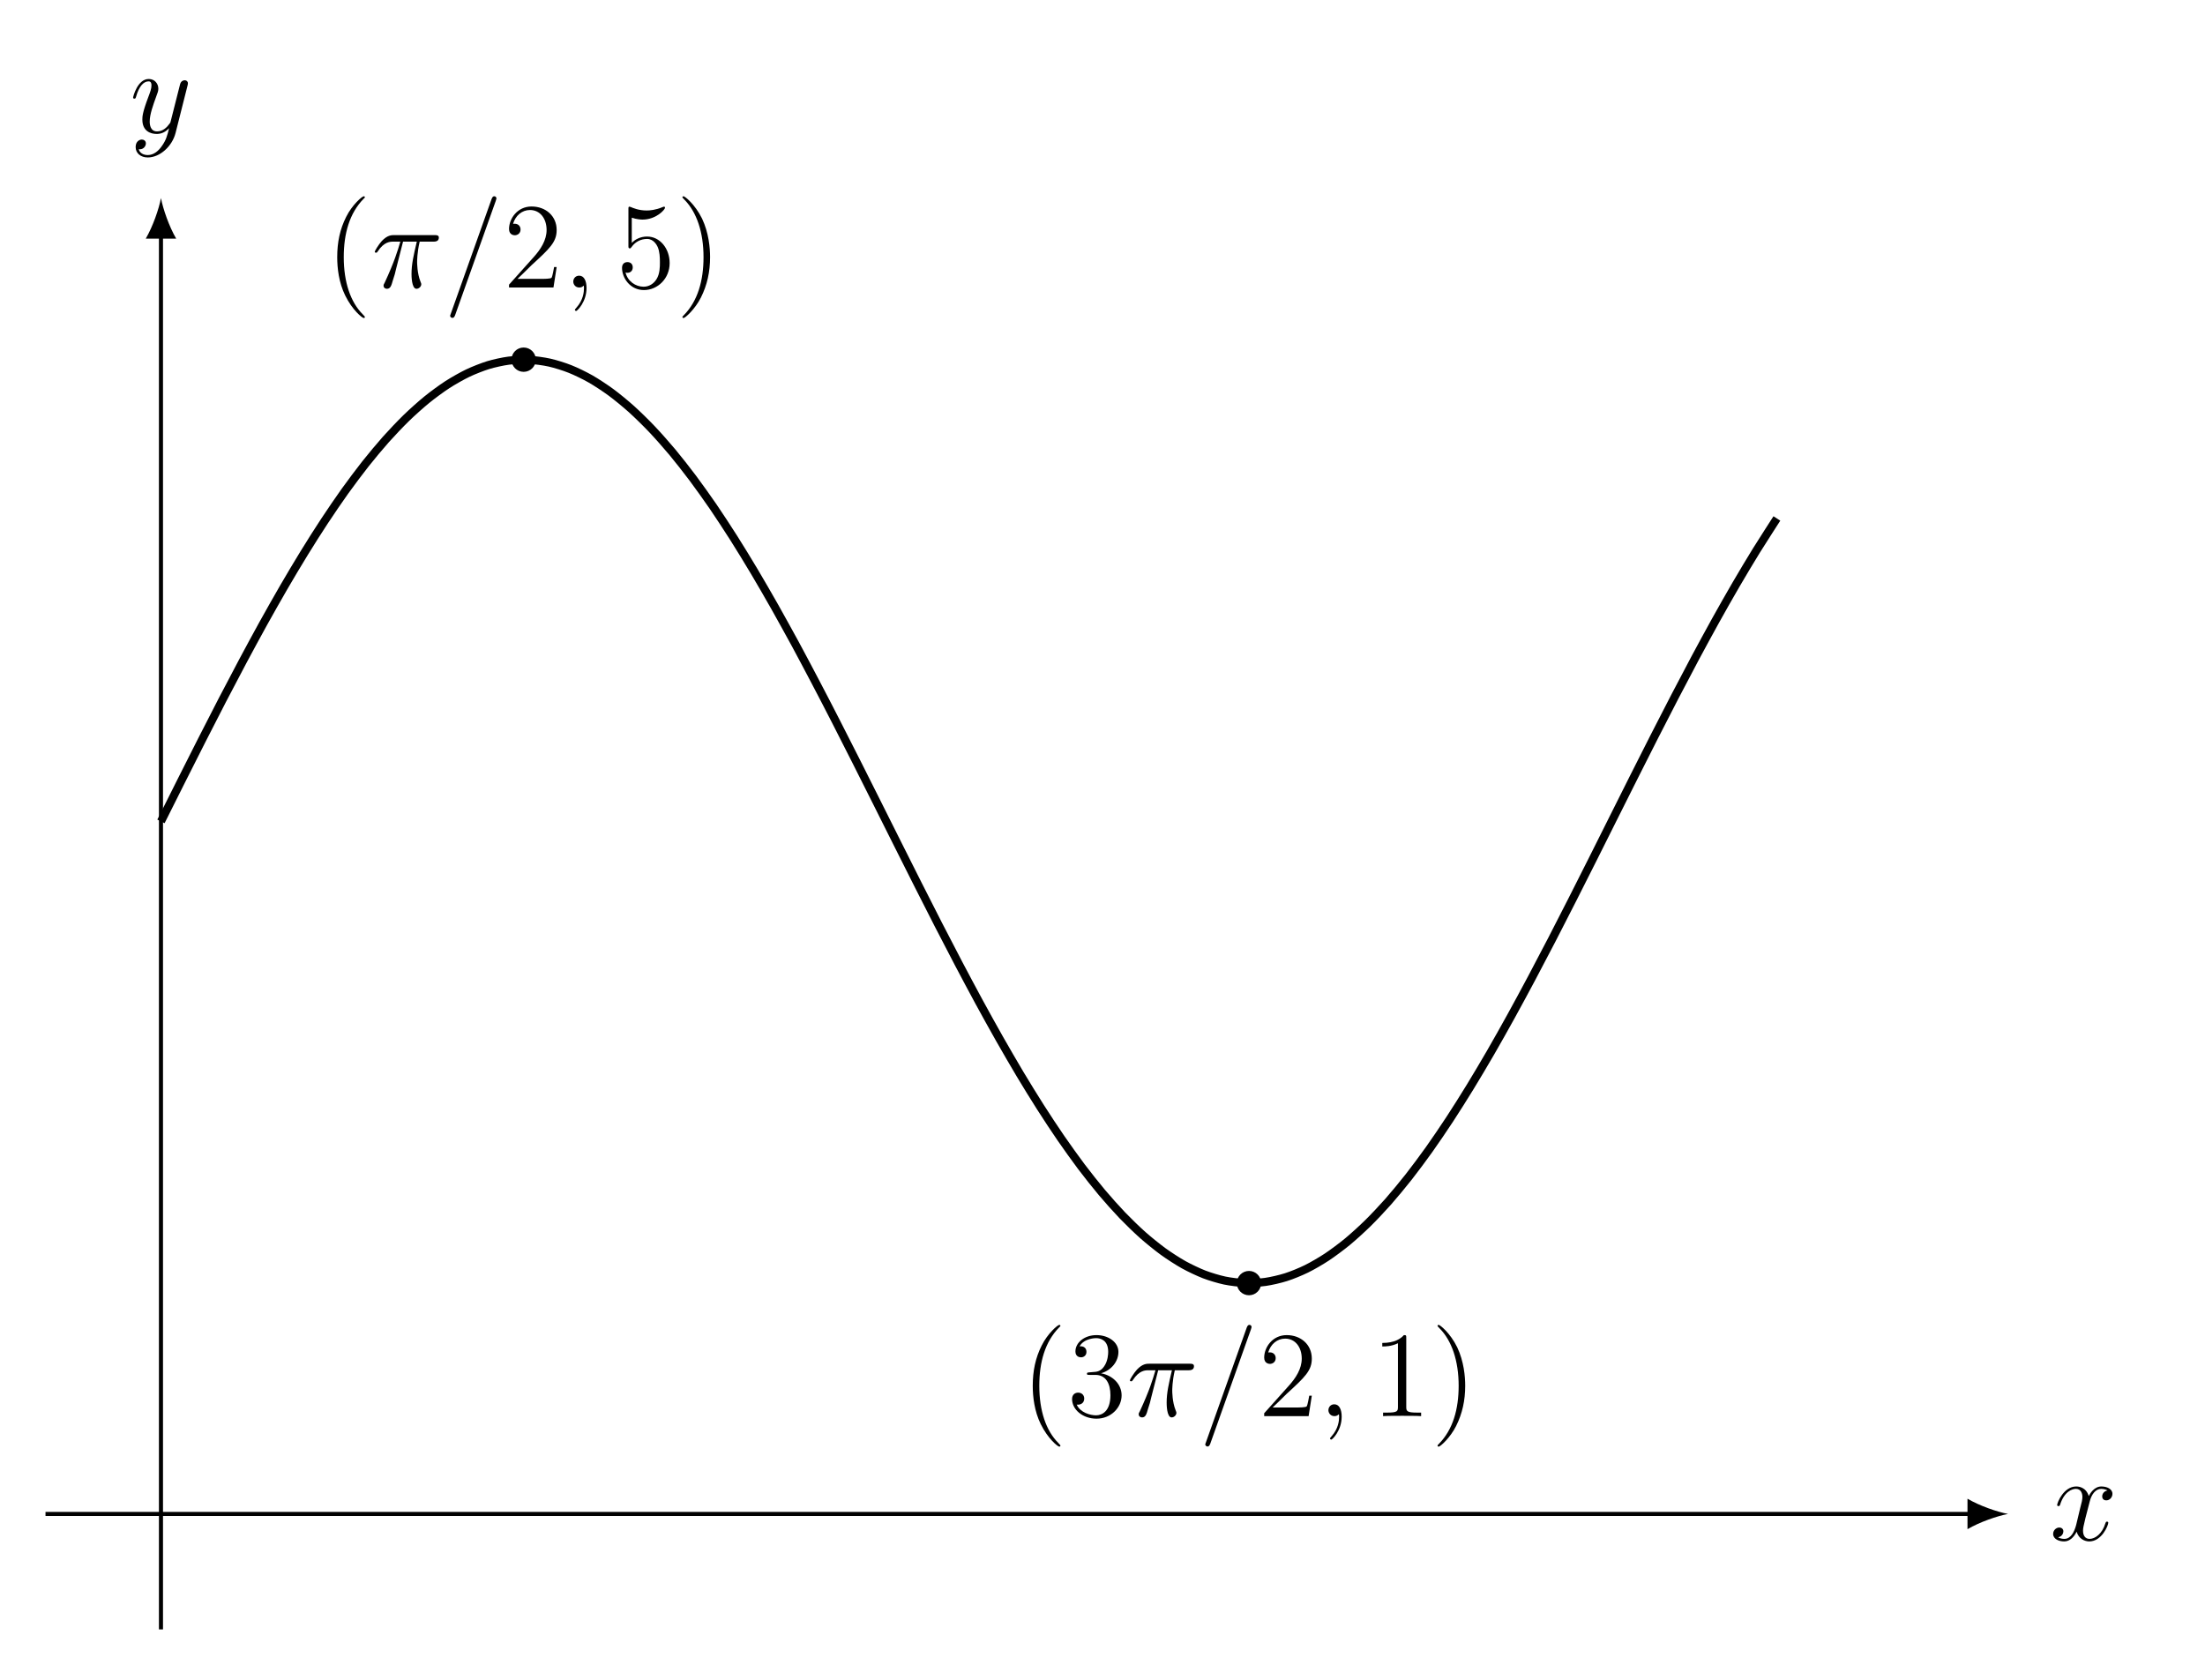
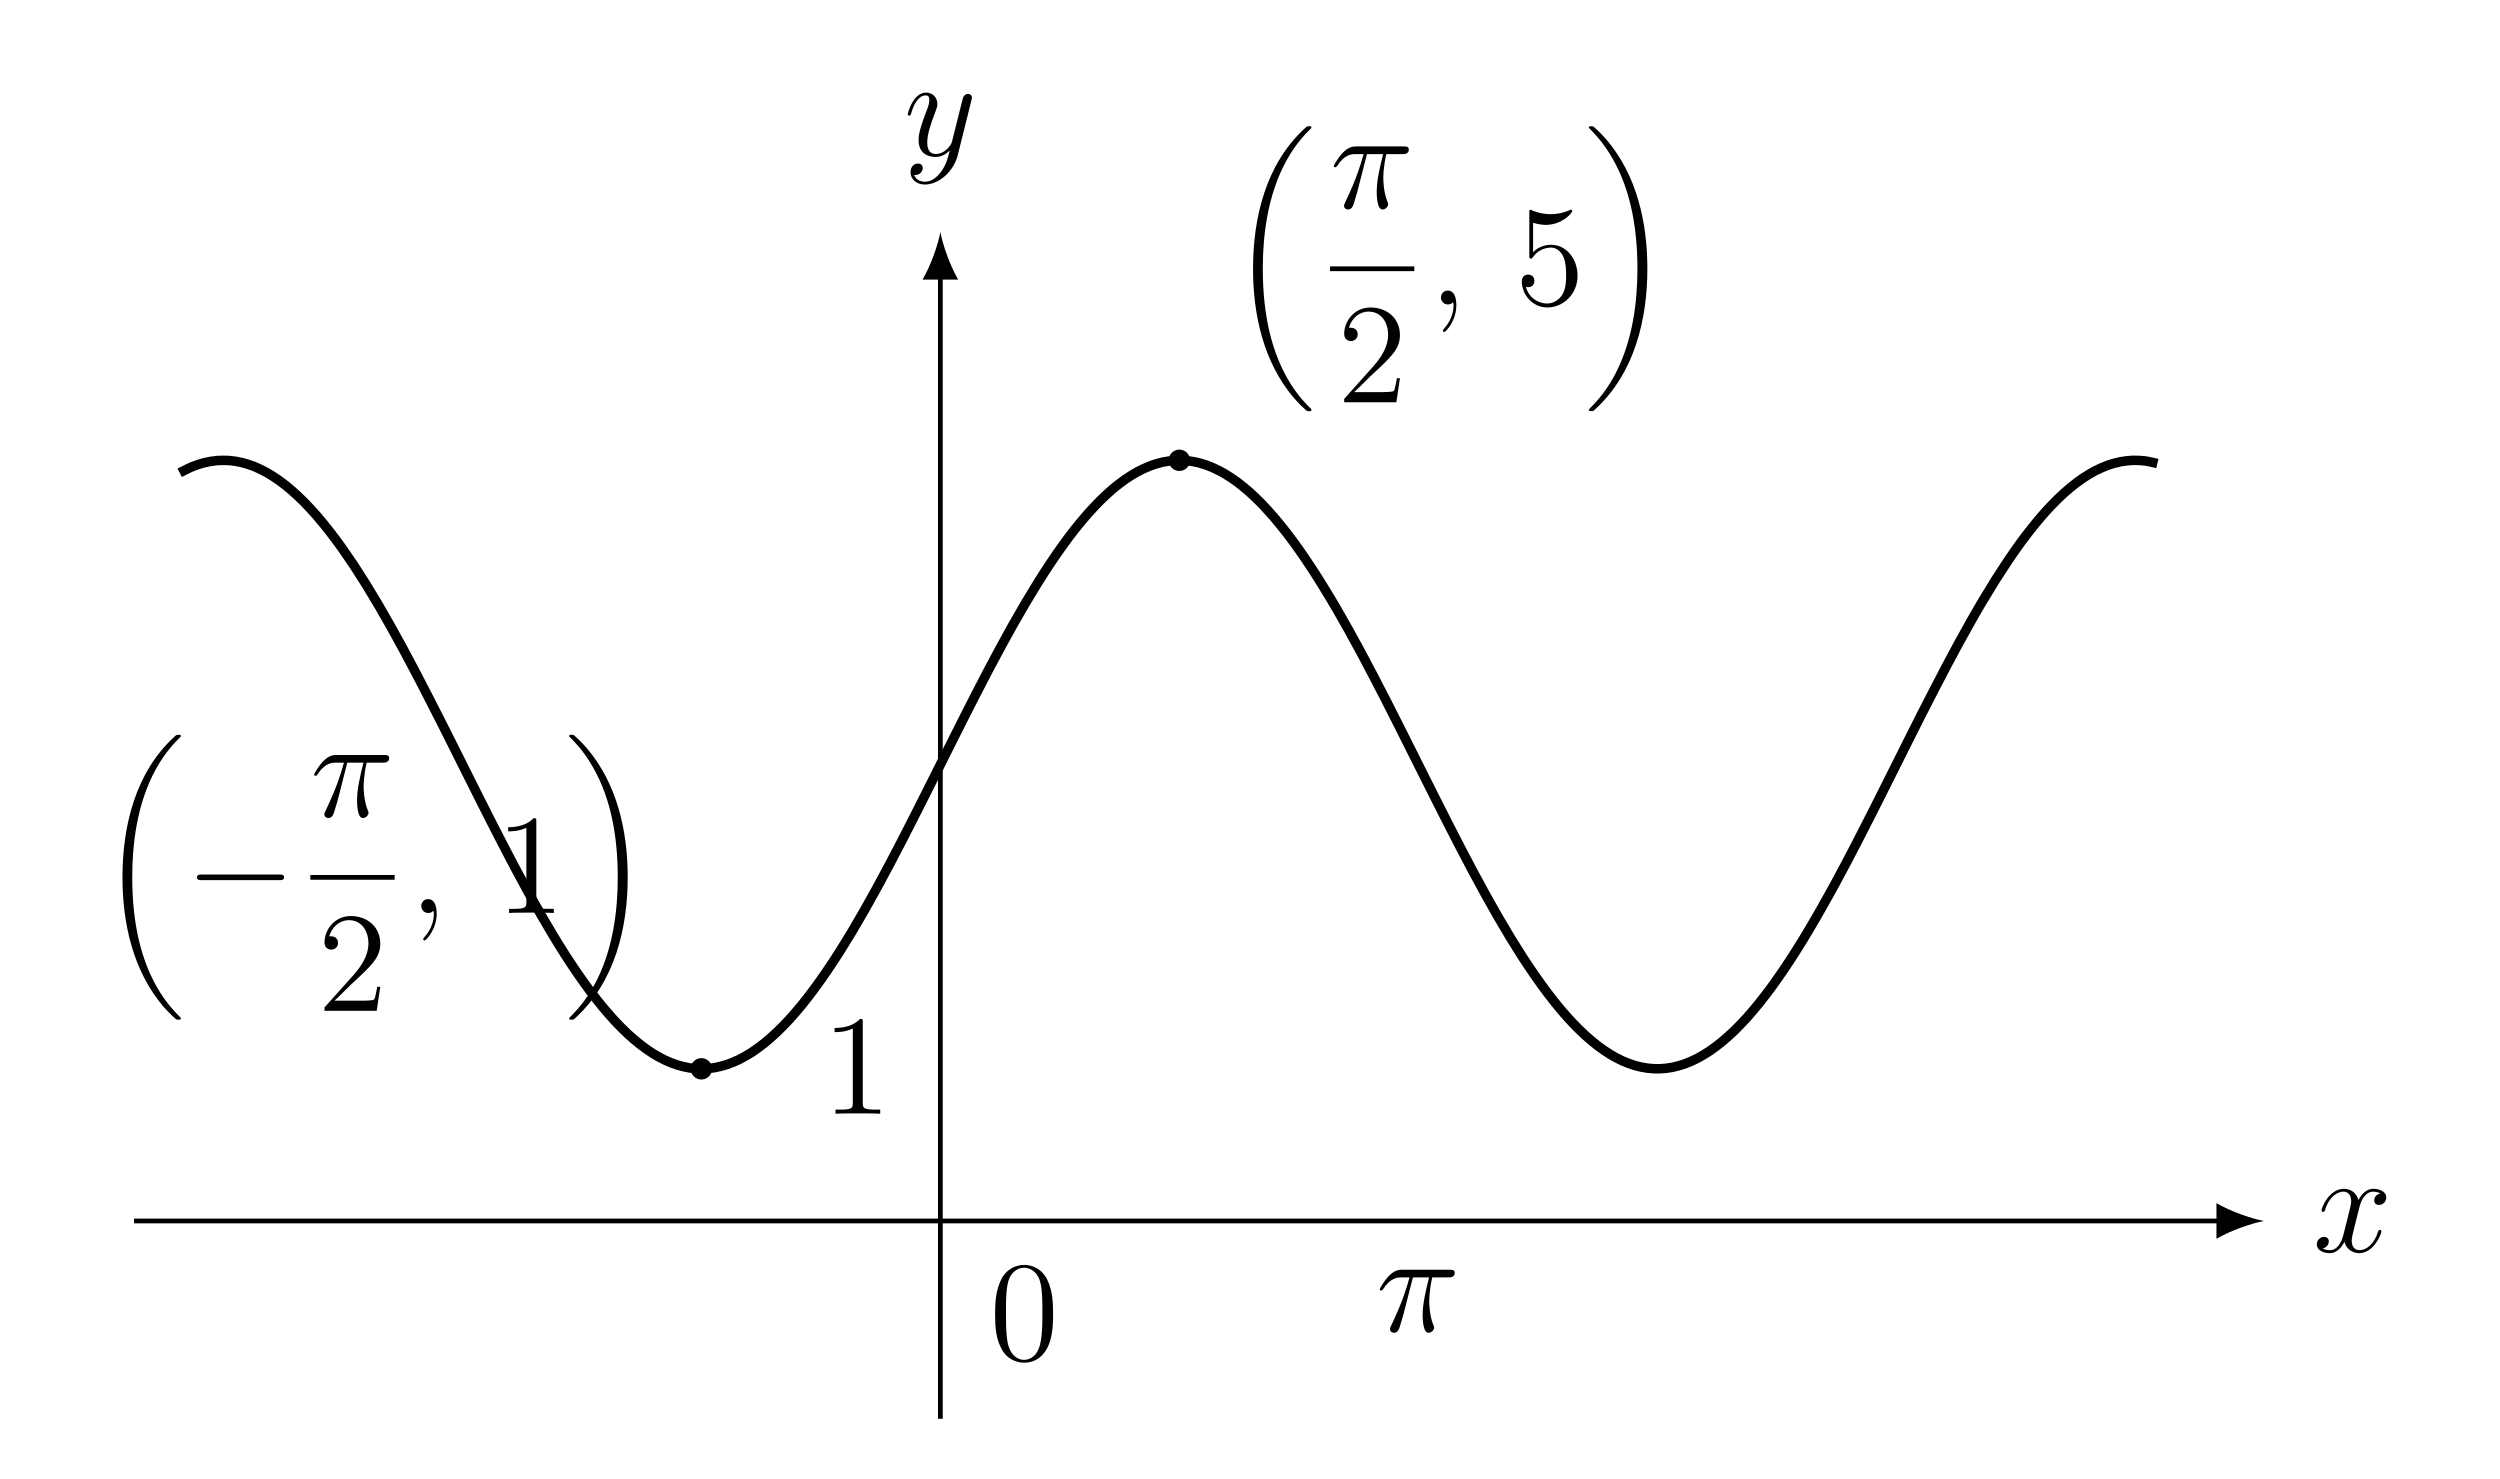
- <svg xmlns="http://www.w3.org/2000/svg" xmlns:xlink="http://www.w3.org/1999/xlink" width="215.58pt" height="164.242pt" viewBox="0 0 215.58 164.242" version="1.2">
+ <svg xmlns="http://www.w3.org/2000/svg" xmlns:xlink="http://www.w3.org/1999/xlink" width="208.155pt" height="123.139pt" viewBox="0 0 208.155 123.139" version="1.2">
  <defs>
    <g>
      <symbol overflow="visible" id="glyph0-0">
        <path style="stroke:none;" d="" />
      </symbol>
      <symbol overflow="visible" id="glyph0-1">
-         <path style="stroke:none;" d="M 5.719 -1.703 C 5.719 -1.766 5.672 -1.812 5.594 -1.812 C 5.484 -1.812 5.484 -1.75 5.438 -1.656 C 5.125 -0.609 4.422 -0.125 3.891 -0.125 C 3.484 -0.125 3.25 -0.422 3.25 -0.922 C 3.25 -1.172 3.297 -1.375 3.484 -2.156 L 3.906 -3.781 C 4.078 -4.484 4.484 -5.016 5.031 -5.016 C 5.031 -5.016 5.391 -5.016 5.641 -4.859 C 5.266 -4.781 5.125 -4.5 5.125 -4.281 C 5.125 -3.984 5.344 -3.891 5.516 -3.891 C 5.875 -3.891 6.125 -4.203 6.125 -4.531 C 6.125 -5.031 5.547 -5.25 5.047 -5.25 C 4.328 -5.25 3.922 -4.531 3.812 -4.312 C 3.531 -5.203 2.797 -5.25 2.578 -5.25 C 1.375 -5.25 0.719 -3.688 0.719 -3.422 C 0.719 -3.375 0.781 -3.328 0.859 -3.328 C 0.953 -3.328 0.969 -3.391 1 -3.438 C 1.406 -4.766 2.203 -5.016 2.547 -5.016 C 3.078 -5.016 3.188 -4.516 3.188 -4.234 C 3.188 -3.969 3.125 -3.688 2.969 -3.125 L 2.578 -1.484 C 2.391 -0.781 2.047 -0.125 1.422 -0.125 C 1.359 -0.125 1.062 -0.125 0.812 -0.281 C 1.234 -0.359 1.328 -0.719 1.328 -0.859 C 1.328 -1.094 1.156 -1.234 0.922 -1.234 C 0.641 -1.234 0.328 -0.984 0.328 -0.609 C 0.328 -0.109 0.891 0.125 1.406 0.125 C 1.969 0.125 2.375 -0.328 2.625 -0.828 C 2.828 -0.125 3.422 0.125 3.859 0.125 C 5.078 0.125 5.719 -1.438 5.719 -1.703 Z M 5.719 -1.703 " />
+         <path style="stroke:none;" d="M 5.703 -1.703 C 5.703 -1.75 5.656 -1.812 5.578 -1.812 C 5.469 -1.812 5.469 -1.75 5.422 -1.656 C 5.109 -0.609 4.422 -0.125 3.891 -0.125 C 3.469 -0.125 3.234 -0.422 3.234 -0.922 C 3.234 -1.172 3.297 -1.359 3.484 -2.156 L 3.891 -3.766 C 4.078 -4.484 4.484 -5 5.016 -5 C 5.016 -5 5.375 -5 5.625 -4.844 C 5.25 -4.781 5.109 -4.484 5.109 -4.266 C 5.109 -3.984 5.328 -3.891 5.5 -3.891 C 5.859 -3.891 6.109 -4.188 6.109 -4.516 C 6.109 -5.016 5.531 -5.234 5.031 -5.234 C 4.312 -5.234 3.906 -4.531 3.797 -4.297 C 3.531 -5.188 2.797 -5.234 2.578 -5.234 C 1.359 -5.234 0.719 -3.688 0.719 -3.422 C 0.719 -3.375 0.766 -3.312 0.859 -3.312 C 0.953 -3.312 0.969 -3.391 1 -3.438 C 1.406 -4.75 2.203 -5 2.547 -5 C 3.078 -5 3.188 -4.5 3.188 -4.219 C 3.188 -3.953 3.109 -3.688 2.969 -3.109 L 2.562 -1.484 C 2.391 -0.766 2.047 -0.125 1.406 -0.125 C 1.359 -0.125 1.062 -0.125 0.812 -0.266 C 1.234 -0.359 1.328 -0.719 1.328 -0.859 C 1.328 -1.094 1.156 -1.234 0.922 -1.234 C 0.641 -1.234 0.328 -0.984 0.328 -0.609 C 0.328 -0.109 0.891 0.125 1.406 0.125 C 1.969 0.125 2.375 -0.328 2.625 -0.812 C 2.812 -0.125 3.406 0.125 3.844 0.125 C 5.062 0.125 5.703 -1.438 5.703 -1.703 Z M 5.703 -1.703 " />
      </symbol>
      <symbol overflow="visible" id="glyph0-2">
-         <path style="stroke:none;" d="M 5.656 -4.625 C 5.672 -4.688 5.688 -4.766 5.688 -4.828 C 5.688 -5.016 5.547 -5.125 5.375 -5.125 C 5.266 -5.125 5.016 -5.078 4.922 -4.734 L 4.031 -1.219 C 3.984 -1.016 3.984 -0.984 3.875 -0.859 C 3.641 -0.531 3.25 -0.125 2.672 -0.125 C 2.016 -0.125 1.953 -0.781 1.953 -1.094 C 1.953 -1.781 2.281 -2.688 2.594 -3.547 C 2.719 -3.891 2.797 -4.062 2.797 -4.297 C 2.797 -4.797 2.438 -5.25 1.859 -5.25 C 0.766 -5.25 0.328 -3.531 0.328 -3.422 C 0.328 -3.375 0.375 -3.328 0.453 -3.328 C 0.562 -3.328 0.578 -3.375 0.625 -3.531 C 0.906 -4.531 1.359 -5.016 1.828 -5.016 C 1.922 -5.016 2.125 -5.016 2.125 -4.625 C 2.125 -4.312 2 -3.969 1.828 -3.516 C 1.234 -1.953 1.234 -1.562 1.234 -1.281 C 1.234 -0.141 2.047 0.125 2.641 0.125 C 2.984 0.125 3.422 0.016 3.828 -0.422 L 3.844 -0.422 C 3.672 0.281 3.547 0.75 3.125 1.328 C 2.812 1.781 2.344 2.188 1.766 2.188 C 1.625 2.188 1.047 2.172 0.875 1.625 C 0.906 1.625 0.984 1.625 0.984 1.625 C 1.344 1.625 1.578 1.328 1.578 1.047 C 1.578 0.781 1.359 0.672 1.172 0.672 C 0.984 0.672 0.578 0.828 0.578 1.406 C 0.578 2.016 1.078 2.422 1.766 2.422 C 2.953 2.422 4.156 1.328 4.484 0.016 Z M 5.656 -4.625 " />
+         <path style="stroke:none;" d="M 5.641 -4.625 C 5.656 -4.672 5.672 -4.75 5.672 -4.828 C 5.672 -5 5.531 -5.125 5.359 -5.125 C 5.25 -5.125 5 -5.078 4.906 -4.719 L 4.031 -1.219 C 3.969 -1.016 3.969 -0.984 3.875 -0.859 C 3.641 -0.516 3.234 -0.125 2.672 -0.125 C 2 -0.125 1.953 -0.766 1.953 -1.094 C 1.953 -1.766 2.266 -2.688 2.594 -3.531 C 2.719 -3.891 2.797 -4.047 2.797 -4.281 C 2.797 -4.781 2.438 -5.234 1.859 -5.234 C 0.766 -5.234 0.328 -3.516 0.328 -3.422 C 0.328 -3.375 0.375 -3.312 0.453 -3.312 C 0.562 -3.312 0.562 -3.359 0.625 -3.531 C 0.906 -4.531 1.359 -5 1.812 -5 C 1.922 -5 2.125 -5 2.125 -4.609 C 2.125 -4.297 2 -3.953 1.812 -3.5 C 1.234 -1.953 1.234 -1.562 1.234 -1.266 C 1.234 -0.141 2.047 0.125 2.641 0.125 C 2.984 0.125 3.406 0.016 3.828 -0.422 C 3.656 0.281 3.531 0.75 3.125 1.328 C 2.797 1.781 2.344 2.188 1.75 2.188 C 1.609 2.188 1.047 2.156 0.859 1.609 C 0.906 1.625 0.984 1.625 0.984 1.625 C 1.344 1.625 1.578 1.312 1.578 1.047 C 1.578 0.766 1.359 0.672 1.172 0.672 C 0.984 0.672 0.562 0.812 0.562 1.406 C 0.562 2 1.078 2.422 1.75 2.422 C 2.938 2.422 4.141 1.328 4.484 0.016 Z M 5.641 -4.625 " />
      </symbol>
      <symbol overflow="visible" id="glyph0-3">
-         <path style="stroke:none;" d="M 6.578 -4.875 C 6.578 -5.125 6.359 -5.125 6.141 -5.125 L 2.219 -5.125 C 1.953 -5.125 1.547 -5.125 1 -4.547 C 0.688 -4.203 0.312 -3.578 0.312 -3.5 C 0.312 -3.422 0.375 -3.406 0.438 -3.406 C 0.531 -3.406 0.531 -3.438 0.594 -3.516 C 1.219 -4.484 1.828 -4.484 2.125 -4.484 L 2.812 -4.484 C 2.547 -3.594 2.25 -2.562 1.281 -0.469 C 1.172 -0.281 1.172 -0.266 1.172 -0.188 C 1.172 0.062 1.391 0.125 1.5 0.125 C 1.844 0.125 1.938 -0.188 2.078 -0.688 C 2.281 -1.297 2.281 -1.328 2.391 -1.797 L 3.078 -4.484 L 4.422 -4.484 C 4.109 -3.156 3.906 -2.281 3.906 -1.328 C 3.906 -1.172 3.906 0.125 4.391 0.125 C 4.641 0.125 4.859 -0.109 4.859 -0.312 C 4.859 -0.375 4.859 -0.391 4.781 -0.578 C 4.453 -1.391 4.453 -2.422 4.453 -2.5 C 4.453 -2.578 4.453 -3.422 4.703 -4.484 L 6.031 -4.484 C 6.188 -4.484 6.578 -4.484 6.578 -4.875 Z M 6.578 -4.875 " />
+         <path style="stroke:none;" d="M 6.562 -4.859 C 6.562 -5.125 6.344 -5.125 6.125 -5.125 L 2.219 -5.125 C 1.953 -5.125 1.547 -5.125 1 -4.531 C 0.688 -4.188 0.312 -3.562 0.312 -3.484 C 0.312 -3.422 0.375 -3.391 0.438 -3.391 C 0.516 -3.391 0.531 -3.438 0.594 -3.5 C 1.219 -4.484 1.828 -4.484 2.125 -4.484 L 2.797 -4.484 C 2.547 -3.594 2.25 -2.547 1.266 -0.469 C 1.172 -0.281 1.172 -0.266 1.172 -0.188 C 1.172 0.062 1.391 0.125 1.5 0.125 C 1.844 0.125 1.938 -0.188 2.078 -0.688 C 2.266 -1.297 2.266 -1.312 2.391 -1.797 L 3.078 -4.484 L 4.422 -4.484 C 4.094 -3.141 3.891 -2.281 3.891 -1.328 C 3.891 -1.156 3.891 0.125 4.375 0.125 C 4.625 0.125 4.844 -0.109 4.844 -0.312 C 4.844 -0.375 4.844 -0.391 4.766 -0.562 C 4.438 -1.391 4.438 -2.406 4.438 -2.5 C 4.438 -2.562 4.438 -3.406 4.688 -4.484 L 6.016 -4.484 C 6.172 -4.484 6.562 -4.484 6.562 -4.859 Z M 6.562 -4.859 " />
      </symbol>
      <symbol overflow="visible" id="glyph0-4">
-         <path style="stroke:none;" d="M 5.172 -8.703 C 5.172 -8.844 5.062 -8.922 4.969 -8.922 C 4.906 -8.922 4.797 -8.922 4.703 -8.672 L 0.719 2.531 L 0.641 2.75 C 0.641 2.891 0.766 2.969 0.859 2.969 C 0.922 2.969 1.031 2.969 1.125 2.719 L 5.109 -8.484 Z M 5.172 -8.703 " />
-       </symbol>
-       <symbol overflow="visible" id="glyph0-5">
-         <path style="stroke:none;" d="M 2.328 0.047 C 2.328 -0.641 2.094 -1.156 1.609 -1.156 C 1.219 -1.156 1.031 -0.844 1.031 -0.578 C 1.031 -0.328 1.219 0 1.625 0 C 1.781 0 1.906 -0.047 2.016 -0.156 C 2.031 -0.172 2.062 -0.172 2.062 -0.172 C 2.062 -0.172 2.078 -0.016 2.078 0.047 C 2.078 0.438 2.016 1.219 1.328 1.984 C 1.188 2.125 1.188 2.172 1.188 2.172 C 1.188 2.234 1.25 2.297 1.312 2.297 C 1.406 2.297 2.328 1.422 2.328 0.047 Z M 2.328 0.047 " />
+         <path style="stroke:none;" d="M 2.312 0.047 C 2.312 -0.641 2.094 -1.156 1.609 -1.156 C 1.219 -1.156 1.031 -0.844 1.031 -0.578 C 1.031 -0.328 1.219 0 1.609 0 C 1.766 0 1.906 -0.047 2 -0.156 C 2.031 -0.172 2.047 -0.172 2.047 -0.172 C 2.047 -0.172 2.078 -0.016 2.078 0.047 C 2.078 0.438 2 1.219 1.312 1.984 C 1.188 2.125 1.188 2.172 1.188 2.172 C 1.188 2.234 1.25 2.297 1.312 2.297 C 1.406 2.297 2.312 1.406 2.312 0.047 Z M 2.312 0.047 " />
      </symbol>
      <symbol overflow="visible" id="glyph1-0">
        <path style="stroke:none;" d="" />
      </symbol>
      <symbol overflow="visible" id="glyph1-1">
-         <path style="stroke:none;" d="M 3.875 2.891 C 3.875 2.859 3.875 2.828 3.672 2.625 C 2.469 1.422 1.812 -0.531 1.812 -2.969 C 1.812 -5.281 2.375 -7.266 3.75 -8.672 C 3.875 -8.781 3.875 -8.797 3.875 -8.828 C 3.875 -8.906 3.812 -8.922 3.766 -8.922 C 3.609 -8.922 2.625 -8.078 2.047 -6.906 C 1.438 -5.703 1.172 -4.422 1.172 -2.969 C 1.172 -1.906 1.328 -0.484 1.953 0.781 C 2.656 2.219 3.625 2.984 3.766 2.984 C 3.812 2.984 3.875 2.969 3.875 2.891 Z M 3.875 2.891 " />
+         <path style="stroke:none;" d="M 5.312 -3.797 C 5.312 -4.781 5.266 -5.75 4.828 -6.656 C 4.344 -7.641 3.484 -7.891 2.906 -7.891 C 2.219 -7.891 1.375 -7.547 0.938 -6.562 C 0.609 -5.812 0.484 -5.078 0.484 -3.797 C 0.484 -2.641 0.562 -1.781 1 -0.938 C 1.453 -0.031 2.281 0.25 2.891 0.25 C 3.938 0.25 4.531 -0.375 4.875 -1.062 C 5.297 -1.953 5.312 -3.109 5.312 -3.797 Z M 4.422 -3.938 C 4.422 -3.141 4.422 -2.25 4.281 -1.516 C 4.062 -0.219 3.312 0.016 2.891 0.016 C 2.516 0.016 1.75 -0.203 1.516 -1.5 C 1.391 -2.203 1.391 -3.109 1.391 -3.938 C 1.391 -4.922 1.391 -5.797 1.578 -6.5 C 1.781 -7.297 2.391 -7.656 2.891 -7.656 C 3.344 -7.656 4.031 -7.391 4.266 -6.359 C 4.422 -5.688 4.422 -4.75 4.422 -3.938 Z M 4.422 -3.938 " />
      </symbol>
      <symbol overflow="visible" id="glyph1-2">
-         <path style="stroke:none;" d="M 5.234 -2 L 4.984 -2 C 4.938 -1.797 4.844 -1.141 4.734 -0.953 C 4.641 -0.844 3.969 -0.844 3.609 -0.844 L 1.406 -0.844 C 1.719 -1.125 2.453 -1.875 2.766 -2.172 C 4.578 -3.828 5.234 -4.453 5.234 -5.625 C 5.234 -7 4.156 -7.922 2.781 -7.922 C 1.391 -7.922 0.578 -6.734 0.578 -5.719 C 0.578 -5.109 1.109 -5.109 1.141 -5.109 C 1.391 -5.109 1.703 -5.281 1.703 -5.672 C 1.703 -6 1.469 -6.234 1.141 -6.234 C 1.031 -6.234 1.016 -6.234 0.969 -6.219 C 1.203 -7.031 1.844 -7.578 2.625 -7.578 C 3.625 -7.578 4.25 -6.734 4.25 -5.625 C 4.25 -4.625 3.672 -3.734 2.984 -2.969 L 0.578 -0.281 L 0.578 0 L 4.922 0 Z M 5.234 -2 " />
+         <path style="stroke:none;" d="M 4.875 0 L 4.875 -0.344 L 4.5 -0.344 C 3.453 -0.344 3.422 -0.484 3.422 -0.922 L 3.422 -7.609 C 3.422 -7.891 3.422 -7.891 3.188 -7.891 C 2.891 -7.578 2.297 -7.141 1.078 -7.141 L 1.078 -6.797 C 1.359 -6.797 1.953 -6.797 2.594 -7.094 L 2.594 -0.922 C 2.594 -0.484 2.562 -0.344 1.516 -0.344 L 1.156 -0.344 L 1.156 0 C 1.469 -0.031 2.625 -0.031 3.016 -0.031 C 3.406 -0.031 4.547 -0.031 4.875 0 Z M 4.875 0 " />
      </symbol>
      <symbol overflow="visible" id="glyph1-3">
-         <path style="stroke:none;" d="M 5.234 -2.391 C 5.234 -3.812 4.281 -4.984 3.031 -4.984 C 2.359 -4.984 1.828 -4.688 1.531 -4.359 L 1.531 -6.828 C 2.031 -6.656 2.453 -6.641 2.578 -6.641 C 3.922 -6.641 4.781 -7.625 4.781 -7.797 C 4.781 -7.844 4.766 -7.906 4.688 -7.906 C 4.688 -7.906 4.641 -7.906 4.531 -7.859 C 3.875 -7.578 3.297 -7.531 2.984 -7.531 C 2.203 -7.531 1.641 -7.781 1.422 -7.875 C 1.328 -7.906 1.297 -7.906 1.297 -7.906 C 1.203 -7.906 1.203 -7.828 1.203 -7.641 L 1.203 -4.109 C 1.203 -3.891 1.203 -3.828 1.344 -3.828 C 1.406 -3.828 1.422 -3.828 1.531 -3.984 C 1.875 -4.469 2.422 -4.75 3.031 -4.75 C 3.656 -4.75 3.969 -4.172 4.062 -3.969 C 4.266 -3.5 4.281 -2.922 4.281 -2.469 C 4.281 -2.016 4.281 -1.328 3.938 -0.797 C 3.672 -0.375 3.219 -0.078 2.688 -0.078 C 1.906 -0.078 1.125 -0.609 0.922 -1.469 C 0.969 -1.453 1.047 -1.438 1.109 -1.438 C 1.312 -1.438 1.625 -1.562 1.625 -1.969 C 1.625 -2.297 1.406 -2.484 1.109 -2.484 C 0.891 -2.484 0.578 -2.375 0.578 -1.922 C 0.578 -0.906 1.391 0.25 2.719 0.25 C 4.062 0.25 5.234 -0.875 5.234 -2.391 Z M 5.234 -2.391 " />
+         <path style="stroke:none;" d="M 5.219 -2 L 4.969 -2 C 4.922 -1.797 4.828 -1.141 4.719 -0.953 C 4.625 -0.844 3.953 -0.844 3.594 -0.844 L 1.406 -0.844 C 1.719 -1.109 2.453 -1.875 2.75 -2.156 C 4.562 -3.828 5.219 -4.438 5.219 -5.609 C 5.219 -6.984 4.141 -7.891 2.766 -7.891 C 1.391 -7.891 0.578 -6.719 0.578 -5.703 C 0.578 -5.094 1.109 -5.094 1.141 -5.094 C 1.391 -5.094 1.703 -5.266 1.703 -5.656 C 1.703 -5.984 1.469 -6.203 1.141 -6.203 C 1.031 -6.203 1.016 -6.203 0.969 -6.203 C 1.203 -7 1.844 -7.547 2.609 -7.547 C 3.625 -7.547 4.234 -6.703 4.234 -5.609 C 4.234 -4.609 3.656 -3.734 2.984 -2.969 L 0.578 -0.281 L 0.578 0 L 4.922 0 Z M 5.219 -2 " />
      </symbol>
      <symbol overflow="visible" id="glyph1-4">
-         <path style="stroke:none;" d="M 3.359 -2.969 C 3.359 -3.875 3.234 -5.344 2.578 -6.734 C 1.875 -8.156 0.891 -8.922 0.766 -8.922 C 0.719 -8.922 0.656 -8.906 0.656 -8.828 C 0.656 -8.797 0.656 -8.781 0.859 -8.578 C 2.047 -7.375 2.719 -5.406 2.719 -2.969 C 2.719 -0.672 2.156 1.328 0.781 2.719 C 0.656 2.828 0.656 2.859 0.656 2.891 C 0.656 2.969 0.719 2.984 0.766 2.984 C 0.922 2.984 1.891 2.125 2.469 0.969 C 3.078 -0.25 3.359 -1.531 3.359 -2.969 Z M 3.359 -2.969 " />
+         <path style="stroke:none;" d="M 5.219 -2.391 C 5.219 -3.797 4.281 -4.969 3.031 -4.969 C 2.344 -4.969 1.828 -4.672 1.516 -4.344 L 1.516 -6.797 C 2.031 -6.641 2.453 -6.625 2.578 -6.625 C 3.922 -6.625 4.781 -7.609 4.781 -7.781 C 4.781 -7.828 4.75 -7.891 4.672 -7.891 C 4.672 -7.891 4.625 -7.891 4.531 -7.844 C 3.859 -7.547 3.297 -7.516 2.984 -7.516 C 2.203 -7.516 1.641 -7.75 1.406 -7.844 C 1.328 -7.891 1.297 -7.891 1.297 -7.891 C 1.203 -7.891 1.203 -7.812 1.203 -7.625 L 1.203 -4.094 C 1.203 -3.891 1.203 -3.812 1.344 -3.812 C 1.406 -3.812 1.406 -3.828 1.531 -3.969 C 1.859 -4.453 2.422 -4.734 3.016 -4.734 C 3.641 -4.734 3.953 -4.156 4.047 -3.953 C 4.25 -3.484 4.266 -2.906 4.266 -2.453 C 4.266 -2 4.266 -1.328 3.938 -0.797 C 3.672 -0.375 3.203 -0.078 2.688 -0.078 C 1.906 -0.078 1.125 -0.609 0.922 -1.469 C 0.969 -1.453 1.047 -1.438 1.109 -1.438 C 1.312 -1.438 1.625 -1.562 1.625 -1.953 C 1.625 -2.297 1.406 -2.484 1.109 -2.484 C 0.891 -2.484 0.578 -2.375 0.578 -1.906 C 0.578 -0.906 1.391 0.25 2.703 0.25 C 4.047 0.25 5.219 -0.875 5.219 -2.391 Z M 5.219 -2.391 " />
      </symbol>
-       <symbol overflow="visible" id="glyph1-5">
-         <path style="stroke:none;" d="M 5.328 -2.031 C 5.328 -3.125 4.453 -3.984 3.312 -4.188 C 4.344 -4.484 5.016 -5.359 5.016 -6.281 C 5.016 -7.234 4.031 -7.922 2.875 -7.922 C 1.688 -7.922 0.812 -7.188 0.812 -6.328 C 0.812 -5.844 1.172 -5.75 1.359 -5.75 C 1.609 -5.75 1.891 -5.922 1.891 -6.281 C 1.891 -6.672 1.609 -6.828 1.344 -6.828 C 1.281 -6.828 1.25 -6.828 1.219 -6.828 C 1.672 -7.625 2.781 -7.625 2.844 -7.625 C 3.234 -7.625 4.016 -7.453 4.016 -6.281 C 4.016 -6.062 3.984 -5.391 3.625 -4.875 C 3.281 -4.359 2.875 -4.328 2.547 -4.312 L 2.188 -4.281 C 1.984 -4.266 1.938 -4.25 1.938 -4.141 C 1.938 -4.031 2 -4.031 2.219 -4.031 L 2.766 -4.031 C 3.781 -4.031 4.234 -3.188 4.234 -2.047 C 4.234 -0.484 3.422 -0.078 2.828 -0.078 C 2.266 -0.078 1.281 -0.344 0.938 -1.125 C 1.328 -1.078 1.672 -1.281 1.672 -1.719 C 1.672 -2.062 1.422 -2.297 1.078 -2.297 C 0.797 -2.297 0.484 -2.125 0.484 -1.672 C 0.484 -0.625 1.547 0.25 2.875 0.25 C 4.281 0.25 5.328 -0.828 5.328 -2.031 Z M 5.328 -2.031 " />
+       <symbol overflow="visible" id="glyph2-0">
+         <path style="stroke:none;" d="" />
      </symbol>
-       <symbol overflow="visible" id="glyph1-6">
-         <path style="stroke:none;" d="M 4.875 0 L 4.875 -0.344 L 4.516 -0.344 C 3.469 -0.344 3.422 -0.484 3.422 -0.922 L 3.422 -7.625 C 3.422 -7.906 3.422 -7.922 3.188 -7.922 C 2.906 -7.594 2.312 -7.156 1.078 -7.156 L 1.078 -6.812 C 1.359 -6.812 1.953 -6.812 2.609 -7.125 L 2.609 -0.922 C 2.609 -0.484 2.578 -0.344 1.531 -0.344 L 1.156 -0.344 L 1.156 0 C 1.469 -0.031 2.625 -0.031 3.031 -0.031 C 3.422 -0.031 4.562 -0.031 4.875 0 Z M 4.875 0 " />
+       <symbol overflow="visible" id="glyph2-1">
+         <path style="stroke:none;" d="M 6.922 23.234 C 6.922 23.188 6.906 23.172 6.891 23.141 C 6.516 22.781 5.859 22.109 5.188 21.047 C 3.594 18.5 2.875 15.281 2.875 11.469 C 2.875 8.812 3.234 5.375 4.859 2.438 C 5.641 1.031 6.453 0.219 6.891 -0.219 C 6.922 -0.25 6.922 -0.266 6.922 -0.297 C 6.922 -0.391 6.859 -0.391 6.719 -0.391 C 6.578 -0.391 6.562 -0.391 6.406 -0.25 C 3.094 2.766 2.062 7.297 2.062 11.469 C 2.062 15.344 2.953 19.266 5.453 22.219 C 5.656 22.453 6.031 22.859 6.438 23.219 C 6.562 23.328 6.578 23.328 6.719 23.328 C 6.859 23.328 6.922 23.328 6.922 23.234 Z M 6.922 23.234 " />
+       </symbol>
+       <symbol overflow="visible" id="glyph2-2">
+         <path style="stroke:none;" d="M 5.219 11.469 C 5.219 7.594 4.328 3.672 1.812 0.719 C 1.609 0.484 1.234 0.078 0.828 -0.281 C 0.719 -0.391 0.688 -0.391 0.547 -0.391 C 0.438 -0.391 0.344 -0.391 0.344 -0.297 C 0.344 -0.25 0.391 -0.219 0.406 -0.203 C 0.75 0.156 1.422 0.828 2.078 1.891 C 3.672 4.438 4.391 7.656 4.391 11.469 C 4.391 14.125 4.031 17.562 2.406 20.5 C 1.625 21.906 0.797 22.734 0.391 23.141 C 0.359 23.172 0.344 23.203 0.344 23.234 C 0.344 23.328 0.438 23.328 0.547 23.328 C 0.688 23.328 0.719 23.328 0.859 23.188 C 4.172 20.172 5.219 15.641 5.219 11.469 Z M 5.219 11.469 " />
+       </symbol>
+       <symbol overflow="visible" id="glyph3-0">
+         <path style="stroke:none;" d="" />
+       </symbol>
+       <symbol overflow="visible" id="glyph3-1">
+         <path style="stroke:none;" d="M 8.234 -2.969 C 8.234 -3.203 8.016 -3.203 7.844 -3.203 L 1.375 -3.203 C 1.219 -3.203 0.984 -3.203 0.984 -2.969 C 0.984 -2.734 1.219 -2.734 1.375 -2.734 L 7.844 -2.734 C 8.016 -2.734 8.234 -2.734 8.234 -2.969 Z M 8.234 -2.969 " />
      </symbol>
    </g>
  </defs>
  <g id="surface1">
-     <path style="fill:none;stroke-width:0.399;stroke-linecap:butt;stroke-linejoin:miter;stroke:rgb(0%,0%,0%);stroke-opacity:1;stroke-miterlimit:10;" d="M -11.341 0.001 L 177.833 0.001 " transform="matrix(0.995406,0,0,-0.995406,15.73783,148.0358)" />
-     <path style=" stroke:none;fill-rule:nonzero;fill:rgb(0%,0%,0%);fill-opacity:1;" d="M 196.324 148.035 C 195.266 147.836 193.547 147.242 192.359 146.547 L 192.359 149.523 C 193.547 148.828 195.266 148.234 196.324 148.035 " />
+     <path style="fill:none;stroke-width:0.797;stroke-linecap:butt;stroke-linejoin:miter;stroke:rgb(0%,0%,0%);stroke-opacity:1;stroke-miterlimit:10;" d="M -63.78 62.73 C -63.78 62.73 -63.024 63.123 -62.737 63.241 C -62.446 63.359 -61.982 63.512 -61.695 63.583 C -61.404 63.654 -60.94 63.733 -60.652 63.756 C -60.361 63.78 -59.897 63.78 -59.61 63.76 C -59.319 63.737 -58.855 63.662 -58.564 63.591 C -58.277 63.524 -57.812 63.371 -57.521 63.257 C -57.234 63.139 -56.77 62.914 -56.479 62.753 C -56.192 62.588 -55.728 62.293 -55.437 62.084 C -55.146 61.88 -54.681 61.51 -54.394 61.258 C -54.103 61.007 -53.639 60.57 -53.352 60.279 C -53.061 59.988 -52.597 59.484 -52.309 59.154 C -52.018 58.82 -51.554 58.257 -51.267 57.887 C -50.976 57.518 -50.512 56.892 -50.221 56.491 C -49.934 56.086 -49.469 55.409 -49.178 54.973 C -48.891 54.532 -48.427 53.808 -48.136 53.34 C -47.849 52.872 -47.385 52.101 -47.094 51.609 C -46.802 51.114 -46.338 50.303 -46.051 49.788 C -45.76 49.273 -45.296 48.427 -45.009 47.892 C -44.718 47.353 -44.253 46.48 -43.966 45.929 C -43.675 45.379 -43.211 44.482 -42.924 43.915 C -42.633 43.353 -42.169 42.44 -41.878 41.866 C -41.59 41.296 -41.126 40.367 -40.835 39.793 C -40.548 39.215 -40.084 38.286 -39.793 37.708 C -39.506 37.13 -39.041 36.202 -38.75 35.627 C -38.459 35.053 -37.999 34.133 -37.708 33.562 C -37.417 32.996 -36.953 32.087 -36.666 31.532 C -36.375 30.974 -35.91 30.085 -35.623 29.542 C -35.332 28.999 -34.868 28.142 -34.581 27.615 C -34.29 27.091 -33.826 26.261 -33.535 25.758 C -33.247 25.255 -32.783 24.464 -32.492 23.984 C -32.205 23.504 -31.741 22.757 -31.45 22.304 C -31.163 21.856 -30.698 21.152 -30.407 20.735 C -30.116 20.314 -29.656 19.665 -29.365 19.279 C -29.074 18.894 -28.61 18.3 -28.323 17.95 C -28.031 17.6 -27.567 17.069 -27.28 16.758 C -26.989 16.447 -26.525 15.979 -26.238 15.712 C -25.947 15.44 -25.483 15.039 -25.191 14.815 C -24.904 14.587 -24.44 14.256 -24.149 14.071 C -23.862 13.89 -23.398 13.631 -23.107 13.493 C -22.819 13.355 -22.355 13.171 -22.064 13.08 C -21.773 12.986 -21.313 12.88 -21.022 12.832 C -20.731 12.789 -20.267 12.754 -19.979 12.758 C -19.688 12.762 -19.224 12.801 -18.937 12.852 C -18.646 12.903 -18.182 13.021 -17.895 13.116 C -17.604 13.214 -17.139 13.407 -16.848 13.548 C -16.561 13.694 -16.097 13.957 -15.806 14.146 C -15.519 14.335 -15.055 14.673 -14.764 14.905 C -14.476 15.137 -14.012 15.546 -13.721 15.822 C -13.43 16.097 -12.97 16.569 -12.679 16.884 C -12.388 17.199 -11.924 17.741 -11.636 18.091 C -11.345 18.446 -10.881 19.047 -10.594 19.437 C -10.303 19.826 -9.839 20.479 -9.552 20.904 C -9.26 21.329 -8.796 22.033 -8.505 22.489 C -8.218 22.942 -7.754 23.697 -7.463 24.177 C -7.176 24.661 -6.712 25.455 -6.42 25.963 C -6.133 26.466 -5.669 27.3 -5.378 27.827 C -5.087 28.354 -4.627 29.22 -4.336 29.762 C -4.045 30.309 -3.58 31.198 -3.293 31.757 C -3.002 32.315 -2.538 33.224 -2.251 33.794 C -1.96 34.361 -1.496 35.285 -1.208 35.859 C -0.917 36.434 -0.453 37.362 -0.162 37.94 C 0.125 38.518 0.589 39.447 0.88 40.025 C 1.167 40.599 1.632 41.524 1.923 42.098 C 2.21 42.668 2.674 43.581 2.965 44.143 C 3.256 44.706 3.716 45.603 4.007 46.154 C 4.298 46.7 4.763 47.574 5.05 48.105 C 5.341 48.64 5.805 49.481 6.092 49.997 C 6.383 50.508 6.847 51.318 7.135 51.806 C 7.426 52.298 7.89 53.065 8.181 53.529 C 8.468 53.989 8.932 54.713 9.223 55.146 C 9.51 55.578 9.975 56.251 10.266 56.652 C 10.553 57.053 11.017 57.671 11.308 58.037 C 11.599 58.399 12.059 58.957 12.351 59.284 C 12.642 59.614 13.106 60.11 13.393 60.397 C 13.684 60.684 14.148 61.113 14.435 61.361 C 14.726 61.605 15.191 61.966 15.478 62.167 C 15.769 62.368 16.233 62.659 16.524 62.816 C 16.811 62.973 17.275 63.19 17.566 63.3 C 17.854 63.414 18.318 63.556 18.609 63.619 C 18.896 63.681 19.36 63.748 19.651 63.768 C 19.938 63.784 20.403 63.776 20.694 63.744 C 20.985 63.717 21.449 63.63 21.736 63.552 C 22.027 63.477 22.491 63.316 22.778 63.19 C 23.069 63.068 23.534 62.832 23.821 62.663 C 24.112 62.494 24.576 62.187 24.867 61.974 C 25.154 61.758 25.618 61.38 25.909 61.125 C 26.197 60.869 26.661 60.421 26.952 60.122 C 27.239 59.823 27.703 59.311 27.994 58.973 C 28.285 58.639 28.746 58.064 29.037 57.687 C 29.328 57.313 29.792 56.684 30.079 56.275 C 30.37 55.862 30.834 55.177 31.121 54.737 C 31.413 54.296 31.877 53.56 32.164 53.088 C 32.455 52.62 32.919 51.841 33.21 51.346 C 33.497 50.85 33.961 50.032 34.253 49.513 C 34.54 48.994 35.004 48.144 35.295 47.605 C 35.582 47.066 36.046 46.189 36.337 45.634 C 36.625 45.08 37.089 44.183 37.38 43.616 C 37.671 43.05 38.135 42.133 38.422 41.559 C 38.713 40.989 39.177 40.06 39.465 39.482 C 39.756 38.908 40.22 37.976 40.507 37.401 C 40.798 36.823 41.262 35.895 41.553 35.32 C 41.84 34.746 42.305 33.826 42.596 33.259 C 42.883 32.693 43.347 31.792 43.638 31.234 C 43.925 30.679 44.389 29.798 44.68 29.255 C 44.968 28.716 45.432 27.859 45.723 27.335 C 46.014 26.812 46.478 25.99 46.765 25.491 C 47.056 24.991 47.52 24.204 47.808 23.728 C 48.099 23.256 48.563 22.513 48.85 22.068 C 49.141 21.62 49.605 20.928 49.896 20.511 C 50.184 20.098 50.648 19.456 50.939 19.075 C 51.226 18.693 51.69 18.111 51.981 17.765 C 52.268 17.423 52.732 16.9 53.024 16.593 C 53.311 16.29 53.775 15.834 54.066 15.57 C 54.357 15.307 54.821 14.913 55.108 14.693 C 55.399 14.473 55.864 14.154 56.151 13.977 C 56.442 13.8 56.906 13.552 57.193 13.422 C 57.484 13.289 57.948 13.116 58.239 13.033 C 58.527 12.946 58.991 12.848 59.282 12.813 C 59.569 12.773 60.033 12.75 60.324 12.762 C 60.611 12.769 61.076 12.824 61.367 12.88 C 61.654 12.939 62.118 13.068 62.409 13.171 C 62.7 13.273 63.164 13.477 63.451 13.627 C 63.743 13.776 64.207 14.056 64.494 14.248 C 64.785 14.445 65.249 14.791 65.536 15.031 C 65.827 15.271 66.291 15.688 66.583 15.967 C 66.87 16.251 67.334 16.734 67.625 17.053 C 67.912 17.376 68.376 17.922 68.667 18.284 C 68.954 18.642 69.419 19.248 69.71 19.645 C 69.997 20.039 70.461 20.703 70.752 21.132 C 71.043 21.561 71.507 22.273 71.795 22.733 C 72.086 23.189 72.55 23.949 72.837 24.436 C 73.128 24.92 73.592 25.723 73.879 26.234 C 74.17 26.741 74.635 27.579 74.926 28.11 C 75.213 28.641 75.677 29.507 75.968 30.053 C 76.255 30.6 76.719 31.493 77.01 32.056 C 77.298 32.614 77.762 33.527 78.053 34.097 C 78.34 34.668 78.804 35.588 79.095 36.166 C 79.386 36.741 79.85 37.669 80.138 38.247 C 80.429 38.825 80.893 39.754 81.18 40.332 C 81.471 40.906 81.935 41.831 82.222 42.401 C 82.513 42.971 82.978 43.88 83.269 44.442 C 83.556 45.005 84.02 45.898 84.311 46.445 C 84.598 46.991 85.062 47.861 85.353 48.392 C 85.641 48.919 86.105 49.757 86.396 50.268 C 86.683 50.779 87.147 51.582 87.438 52.066 C 87.729 52.553 88.194 53.313 88.481 53.773 C 88.772 54.233 89.236 54.945 89.523 55.374 C 89.814 55.806 90.278 56.467 90.565 56.865 C 90.857 57.258 91.321 57.868 91.612 58.226 C 91.899 58.588 92.363 59.138 92.654 59.461 C 92.941 59.779 93.405 60.267 93.697 60.546 C 93.984 60.83 94.448 61.251 94.739 61.487 C 95.026 61.726 95.49 62.077 95.781 62.273 C 96.072 62.47 96.537 62.749 96.824 62.899 C 97.115 63.048 97.579 63.253 97.866 63.359 C 98.157 63.461 98.621 63.595 98.909 63.65 C 99.2 63.709 99.664 63.764 99.955 63.776 C 100.242 63.784 100.706 63.764 100.997 63.729 C 101.284 63.689 102.04 63.508 102.04 63.508 " transform="matrix(0.993056,0,0,-0.993056,78.29775,101.6612)" />
+     <path style="fill:none;stroke-width:0.399;stroke-linecap:butt;stroke-linejoin:miter;stroke:rgb(0%,0%,0%);stroke-opacity:1;stroke-miterlimit:10;" d="M -67.607 0.001 L 107.389 0.001 " transform="matrix(0.993056,0,0,-0.993056,78.29775,101.6612)" />
+     <path style=" stroke:none;fill-rule:nonzero;fill:rgb(0%,0%,0%);fill-opacity:1;" d="M 188.504 101.66 C 187.449 101.465 185.734 100.871 184.547 100.176 L 184.547 103.145 C 185.734 102.453 187.449 101.859 188.504 101.66 " />
    <g style="fill:rgb(0%,0%,0%);fill-opacity:1;">
-       <use xlink:href="#glyph0-1" x="200.405" y="150.598" />
+       <use xlink:href="#glyph0-1" x="192.575" y="104.217" />
    </g>
-     <path style="fill:none;stroke-width:0.399;stroke-linecap:butt;stroke-linejoin:miter;stroke:rgb(0%,0%,0%);stroke-opacity:1;stroke-miterlimit:10;" d="M 0 -11.341 L 0 125.676 " transform="matrix(0.995406,0,0,-0.995406,15.73783,148.0358)" />
-     <path style=" stroke:none;fill-rule:nonzero;fill:rgb(0%,0%,0%);fill-opacity:1;" d="M 15.738 19.367 C 15.539 20.426 14.945 22.145 14.25 23.336 L 17.227 23.336 C 16.531 22.145 15.938 20.426 15.738 19.367 " />
+     <path style="fill:none;stroke-width:0.399;stroke-linecap:butt;stroke-linejoin:miter;stroke:rgb(0%,0%,0%);stroke-opacity:1;stroke-miterlimit:10;" d="M -0.001 -16.583 L -0.001 79.329 " transform="matrix(0.993056,0,0,-0.993056,78.29775,101.6612)" />
+     <path style=" stroke:none;fill-rule:nonzero;fill:rgb(0%,0%,0%);fill-opacity:1;" d="M 78.297 19.324 C 78.102 20.379 77.508 22.094 76.812 23.281 L 79.781 23.281 C 79.09 22.094 78.496 20.379 78.297 19.324 " />
    <g style="fill:rgb(0%,0%,0%);fill-opacity:1;">
-       <use xlink:href="#glyph0-2" x="12.684" y="12.973" />
-     </g>
-     <path style="fill:none;stroke-width:0.797;stroke-linecap:butt;stroke-linejoin:miter;stroke:rgb(0%,0%,0%);stroke-opacity:1;stroke-miterlimit:10;" d="M 0 68.032 C 0 68.032 1.452 70.936 2.01 72.046 C 2.567 73.153 3.462 74.931 4.019 76.026 C 4.576 77.121 5.471 78.871 6.028 79.946 C 6.585 81.021 7.48 82.724 8.037 83.768 C 8.595 84.812 9.489 86.464 10.047 87.473 C 10.604 88.477 11.499 90.059 12.056 91.02 C 12.613 91.982 13.508 93.485 14.065 94.387 C 14.622 95.294 15.513 96.707 16.074 97.55 C 16.632 98.398 17.522 99.705 18.08 100.482 C 18.641 101.259 19.532 102.456 20.089 103.158 C 20.65 103.865 21.541 104.936 22.098 105.56 C 22.655 106.184 23.55 107.126 24.107 107.667 C 24.665 108.209 25.559 109.009 26.117 109.461 C 26.674 109.916 27.569 110.571 28.126 110.932 C 28.683 111.293 29.578 111.799 30.135 112.066 C 30.692 112.333 31.587 112.682 32.144 112.855 C 32.701 113.024 33.596 113.22 34.153 113.291 C 34.711 113.361 35.605 113.4 36.163 113.373 C 36.72 113.346 37.615 113.224 38.172 113.098 C 38.729 112.973 39.624 112.694 40.181 112.47 C 40.738 112.251 41.633 111.815 42.19 111.497 C 42.748 111.179 43.642 110.591 44.2 110.179 C 44.757 109.771 45.652 109.033 46.209 108.534 C 46.766 108.032 47.661 107.157 48.218 106.568 C 48.775 105.984 49.67 104.971 50.227 104.304 C 50.785 103.633 51.679 102.495 52.237 101.749 C 52.794 101.004 53.688 99.748 54.246 98.936 C 54.803 98.119 55.698 96.754 56.255 95.875 C 56.812 94.996 57.707 93.536 58.264 92.598 C 58.821 91.664 59.716 90.114 60.273 89.129 C 60.831 88.144 61.721 86.519 62.283 85.495 C 62.84 84.467 63.731 82.783 64.288 81.72 C 64.849 80.66 65.74 78.93 66.297 77.843 C 66.858 76.756 67.749 74.99 68.306 73.887 C 68.864 72.784 69.758 70.995 70.316 69.884 C 70.873 68.77 71.768 66.98 72.325 65.87 C 72.882 64.759 73.777 62.974 74.334 61.871 C 74.891 60.764 75.786 59.002 76.343 57.919 C 76.901 56.832 77.795 55.105 78.353 54.046 C 78.91 52.986 79.805 51.307 80.362 50.282 C 80.919 49.258 81.814 47.641 82.371 46.66 C 82.928 45.679 83.823 44.137 84.38 43.203 C 84.938 42.273 85.832 40.817 86.39 39.946 C 86.947 39.071 87.841 37.713 88.399 36.905 C 88.956 36.096 89.851 34.848 90.408 34.107 C 90.965 33.369 91.86 32.239 92.417 31.579 C 92.974 30.916 93.869 29.915 94.426 29.335 C 94.984 28.754 95.878 27.887 96.436 27.392 C 96.993 26.898 97.888 26.176 98.445 25.771 C 99.002 25.367 99.897 24.79 100.454 24.48 C 101.011 24.17 101.906 23.746 102.463 23.531 C 103.021 23.315 103.915 23.048 104.473 22.93 C 105.03 22.812 105.925 22.703 106.482 22.683 C 107.039 22.667 107.93 22.714 108.491 22.797 C 109.048 22.875 109.939 23.083 110.496 23.26 C 111.058 23.436 111.948 23.801 112.506 24.076 C 113.067 24.351 113.958 24.869 114.515 25.238 C 115.072 25.607 115.967 26.274 116.524 26.733 C 117.081 27.192 117.976 28.004 118.533 28.554 C 119.091 29.099 119.985 30.053 120.542 30.681 C 121.1 31.312 121.994 32.396 122.552 33.106 C 123.109 33.816 124.004 35.017 124.561 35.802 C 125.118 36.587 126.013 37.901 126.57 38.753 C 127.127 39.601 128.022 41.021 128.579 41.932 C 129.137 42.842 130.031 44.349 130.589 45.314 C 131.146 46.276 132.041 47.865 132.598 48.878 C 133.155 49.886 134.05 51.542 134.607 52.59 C 135.164 53.634 136.059 55.345 136.616 56.42 C 137.174 57.499 138.068 59.249 138.626 60.348 C 139.183 61.443 140.078 63.221 140.635 64.331 C 141.192 65.442 142.087 67.231 142.644 68.346 C 143.201 69.456 144.096 71.246 144.653 72.356 C 145.211 73.463 146.105 75.237 146.662 76.332 C 147.22 77.427 148.114 79.173 148.672 80.244 C 149.229 81.32 150.124 83.019 150.681 84.063 C 151.238 85.103 152.133 86.751 152.69 87.755 C 153.247 88.756 154.138 90.334 154.699 91.291 C 155.257 92.245 156.147 93.744 156.705 94.642 C 157.266 95.545 158.714 97.79 158.714 97.79 " transform="matrix(0.995406,0,0,-0.995406,15.73783,148.0358)" />
-     <path style=" stroke:none;fill-rule:nonzero;fill:rgb(0%,0%,0%);fill-opacity:1;" d="M 52.387 35.168 C 52.387 34.512 51.852 33.98 51.195 33.98 C 50.539 33.98 50.008 34.512 50.008 35.168 C 50.008 35.828 50.539 36.359 51.195 36.359 C 51.852 36.359 52.387 35.828 52.387 35.168 Z M 52.387 35.168 " />
-     <g style="fill:rgb(0%,0%,0%);fill-opacity:1;">
-       <use xlink:href="#glyph1-1" x="31.797" y="28.113" />
+       <use xlink:href="#glyph0-2" x="75.251" y="12.943" />
    </g>
    <g style="fill:rgb(0%,0%,0%);fill-opacity:1;">
-       <use xlink:href="#glyph0-3" x="36.328" y="28.113" />
+       <use xlink:href="#glyph1-1" x="82.37" y="113.209" />
    </g>
    <g style="fill:rgb(0%,0%,0%);fill-opacity:1;">
-       <use xlink:href="#glyph0-4" x="43.366" y="28.113" />
+       <use xlink:href="#glyph1-2" x="68.413" y="92.733" />
    </g>
    <g style="fill:rgb(0%,0%,0%);fill-opacity:1;">
-       <use xlink:href="#glyph1-2" x="49.19" y="28.113" />
+       <use xlink:href="#glyph0-3" x="114.563" y="110.845" />
+     </g>
+     <path style=" stroke:none;fill-rule:nonzero;fill:rgb(0%,0%,0%);fill-opacity:1;" d="M 99.086 38.324 C 99.086 37.832 98.688 37.434 98.195 37.434 C 97.703 37.434 97.305 37.832 97.305 38.324 C 97.305 38.816 97.703 39.215 98.195 39.215 C 98.688 39.215 99.086 38.816 99.086 38.324 Z M 99.086 38.324 " />
+     <g style="fill:rgb(0%,0%,0%);fill-opacity:1;">
+       <use xlink:href="#glyph2-1" x="102.268" y="10.904" />
    </g>
    <g style="fill:rgb(0%,0%,0%);fill-opacity:1;">
-       <use xlink:href="#glyph0-5" x="55.017" y="28.113" />
+       <use xlink:href="#glyph0-3" x="110.738" y="17.317" />
+     </g>
+     <path style="fill:none;stroke-width:0.398;stroke-linecap:butt;stroke-linejoin:miter;stroke:rgb(0%,0%,0%);stroke-opacity:1;stroke-miterlimit:10;" d="M 0 0.002 L 7.069 0.002 " transform="matrix(0.993056,0,0,-0.993056,110.7379,22.38051)" />
+     <g style="fill:rgb(0%,0%,0%);fill-opacity:1;">
+       <use xlink:href="#glyph1-3" x="111.342" y="33.492" />
    </g>
    <g style="fill:rgb(0%,0%,0%);fill-opacity:1;">
-       <use xlink:href="#glyph1-3" x="60.237" y="28.113" />
-       <use xlink:href="#glyph1-4" x="66.064" y="28.113" />
-     </g>
-     <path style=" stroke:none;fill-rule:nonzero;fill:rgb(0%,0%,0%);fill-opacity:1;" d="M 123.301 125.461 C 123.301 124.805 122.77 124.273 122.113 124.273 C 121.457 124.273 120.922 124.805 120.922 125.461 C 120.922 126.121 121.457 126.652 122.113 126.652 C 122.77 126.652 123.301 126.121 123.301 125.461 Z M 123.301 125.461 " />
-     <g style="fill:rgb(0%,0%,0%);fill-opacity:1;">
-       <use xlink:href="#glyph1-1" x="99.799" y="138.47" />
-       <use xlink:href="#glyph1-5" x="104.331" y="138.47" />
+       <use xlink:href="#glyph0-4" x="118.946" y="25.349" />
    </g>
    <g style="fill:rgb(0%,0%,0%);fill-opacity:1;">
-       <use xlink:href="#glyph0-3" x="110.156" y="138.47" />
+       <use xlink:href="#glyph1-4" x="126.131" y="25.349" />
    </g>
    <g style="fill:rgb(0%,0%,0%);fill-opacity:1;">
-       <use xlink:href="#glyph0-4" x="117.194" y="138.47" />
+       <use xlink:href="#glyph2-2" x="131.944" y="10.904" />
+     </g>
+     <path style=" stroke:none;fill-rule:nonzero;fill:rgb(0%,0%,0%);fill-opacity:1;" d="M 59.289 88.992 C 59.289 88.504 58.891 88.102 58.398 88.102 C 57.906 88.102 57.508 88.504 57.508 88.992 C 57.508 89.484 57.906 89.883 58.398 89.883 C 58.891 89.883 59.289 89.484 59.289 88.992 Z M 59.289 88.992 " />
+     <g style="fill:rgb(0%,0%,0%);fill-opacity:1;">
+       <use xlink:href="#glyph2-1" x="8.135" y="61.572" />
    </g>
    <g style="fill:rgb(0%,0%,0%);fill-opacity:1;">
-       <use xlink:href="#glyph1-2" x="123.02" y="138.47" />
+       <use xlink:href="#glyph3-1" x="15.417" y="76.017" />
    </g>
    <g style="fill:rgb(0%,0%,0%);fill-opacity:1;">
-       <use xlink:href="#glyph0-5" x="128.846" y="138.47" />
+       <use xlink:href="#glyph0-3" x="25.839" y="67.986" />
+     </g>
+     <path style="fill:none;stroke-width:0.398;stroke-linecap:butt;stroke-linejoin:miter;stroke:rgb(0%,0%,0%);stroke-opacity:1;stroke-miterlimit:10;" d="M 0.001 -0.002 L 7.07 -0.002 " transform="matrix(0.993056,0,0,-0.993056,25.83855,73.04923)" />
+     <g style="fill:rgb(0%,0%,0%);fill-opacity:1;">
+       <use xlink:href="#glyph1-3" x="26.442" y="84.162" />
    </g>
    <g style="fill:rgb(0%,0%,0%);fill-opacity:1;">
-       <use xlink:href="#glyph1-6" x="134.066" y="138.47" />
-       <use xlink:href="#glyph1-4" x="139.892" y="138.47" />
+       <use xlink:href="#glyph0-4" x="34.046" y="76.017" />
+     </g>
+     <g style="fill:rgb(0%,0%,0%);fill-opacity:1;">
+       <use xlink:href="#glyph1-2" x="41.233" y="76.017" />
+     </g>
+     <g style="fill:rgb(0%,0%,0%);fill-opacity:1;">
+       <use xlink:href="#glyph2-2" x="47.045" y="61.572" />
    </g>
  </g>
</svg>
